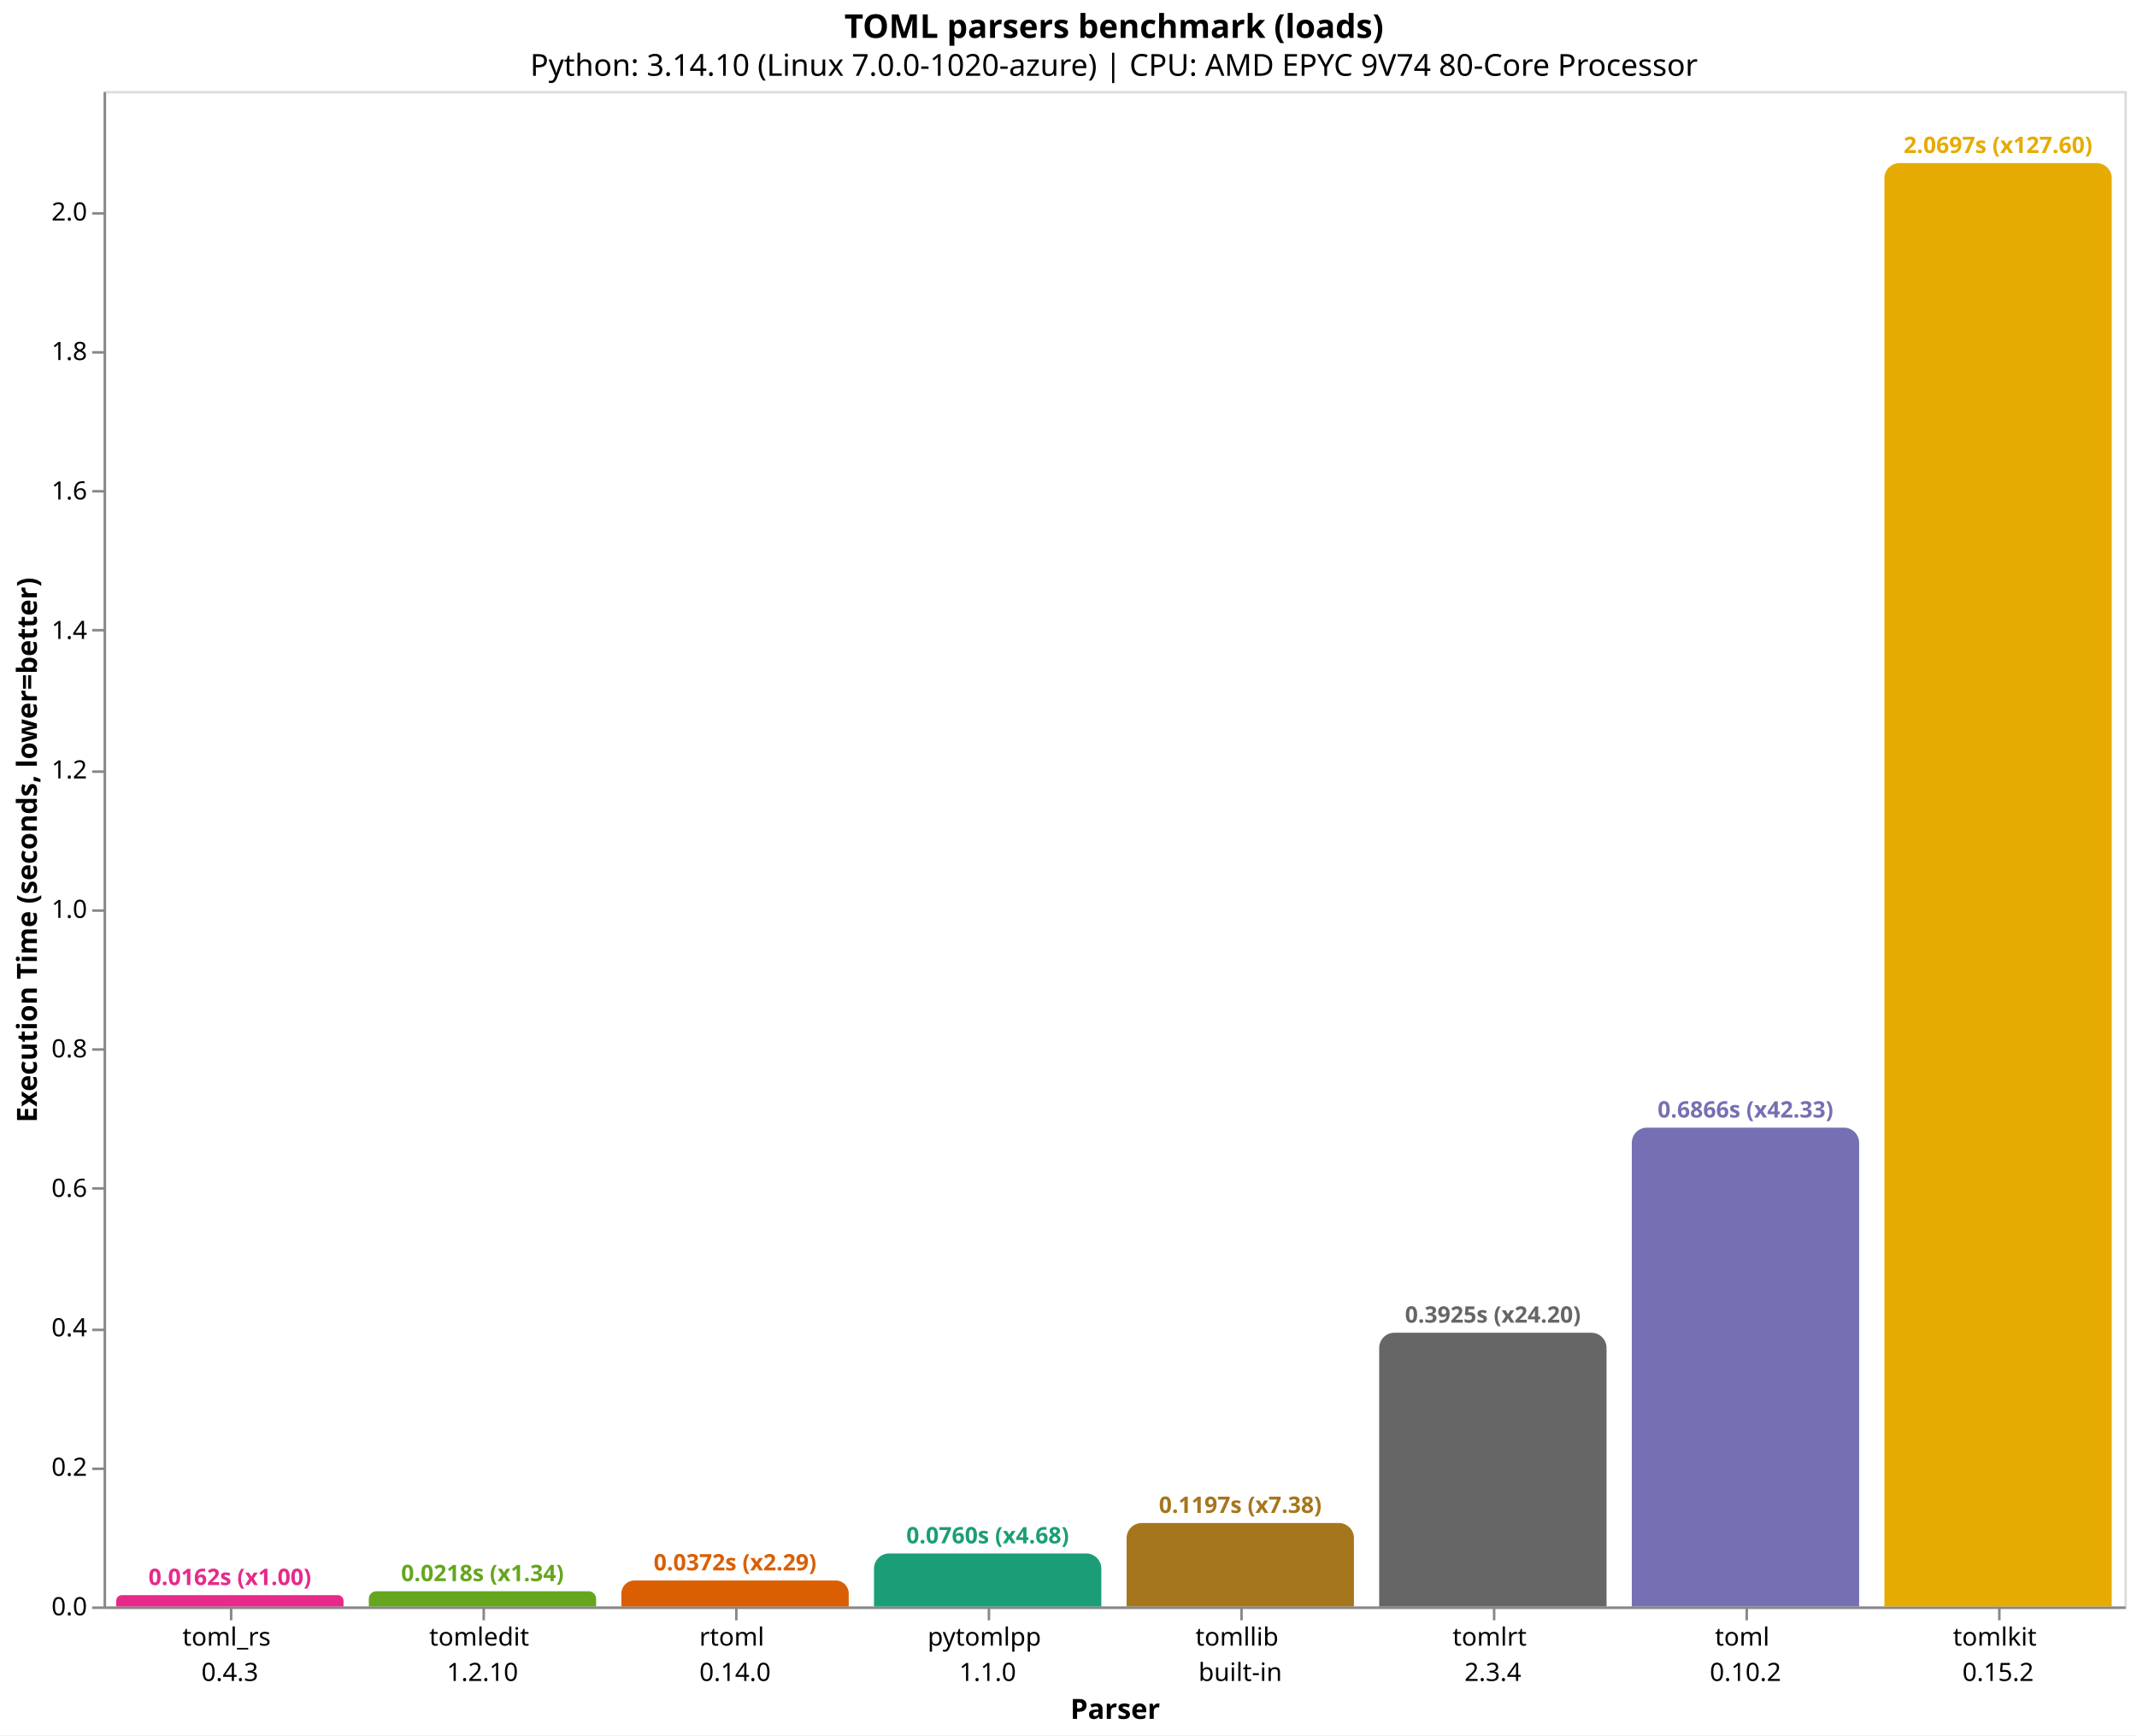
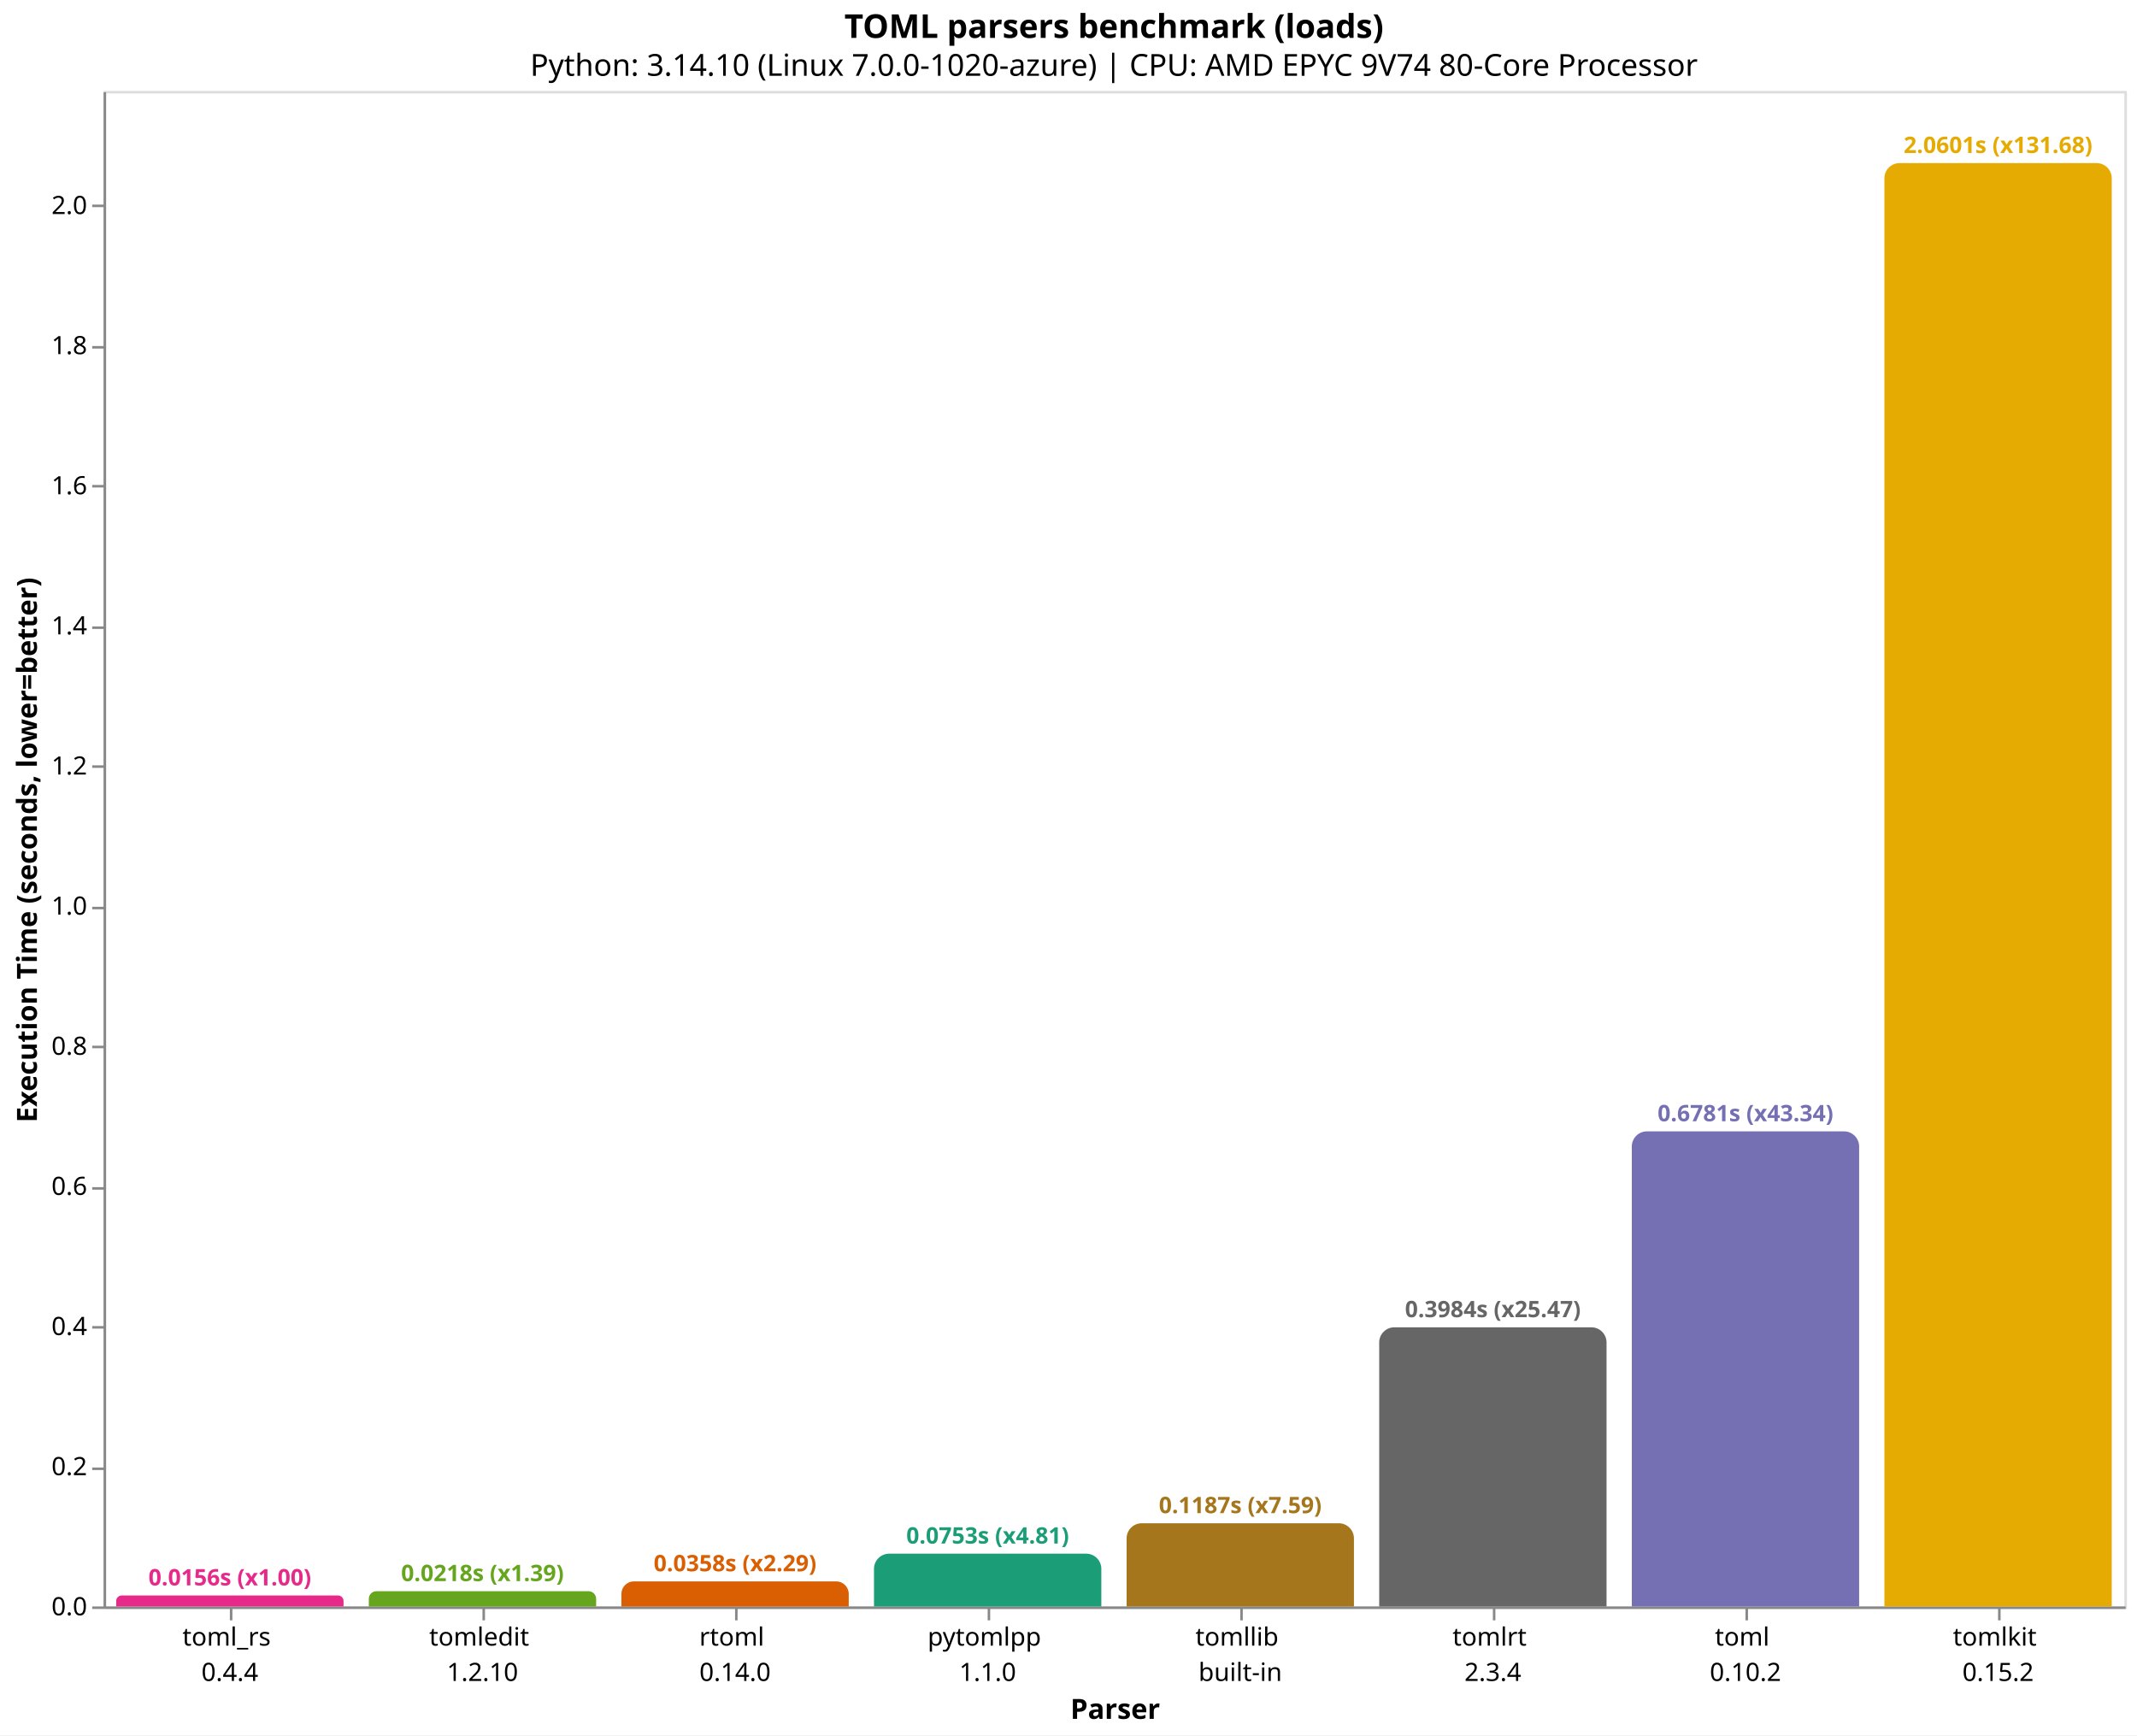
<svg xmlns="http://www.w3.org/2000/svg" version="1.1" class="marks" width="846" height="687" viewBox="0 0 846 687">
  <rect width="846" height="687" fill="white" />
  <g fill="none" stroke-miterlimit="10" transform="translate(41,36)">
    <g class="mark-group role-frame root" role="graphics-object" aria-roledescription="group mark container">
      <g transform="translate(0,0)">
        <path class="background" aria-hidden="true" d="M0.5,0.5h800v600h-800Z" stroke="#ddd" />
        <g>
-           <g class="mark-group role-axis" role="graphics-symbol" aria-roledescription="axis" aria-label="X-axis titled 'Parser' for a discrete scale with 8 values: toml_rs&#10;0.4.3, tomledit&#10;1.2.10, rtoml&#10;0.14.0, pytomlpp&#10;1.1.0, tomllib&#10;built-in, ending with tomlkit&#10;0.15.2">
+           <g class="mark-group role-axis" role="graphics-symbol" aria-roledescription="axis" aria-label="X-axis titled 'Parser' for a discrete scale with 8 values: toml_rs&#10;0.4.4, tomledit&#10;1.2.10, rtoml&#10;0.14.0, pytomlpp&#10;1.1.0, tomllib&#10;built-in, ending with tomlkit&#10;0.15.2">
            <g transform="translate(0.5,600.5)">
              <path class="background" aria-hidden="true" d="M0,0h0v0h0Z" pointer-events="none" />
              <g>
                <g class="mark-rule role-axis-tick" pointer-events="none">
                  <line transform="translate(50,0)" x2="0" y2="5" stroke="#888" stroke-width="1" opacity="1" />
                  <line transform="translate(150,0)" x2="0" y2="5" stroke="#888" stroke-width="1" opacity="1" />
                  <line transform="translate(250,0)" x2="0" y2="5" stroke="#888" stroke-width="1" opacity="1" />
                  <line transform="translate(350,0)" x2="0" y2="5" stroke="#888" stroke-width="1" opacity="1" />
                  <line transform="translate(450,0)" x2="0" y2="5" stroke="#888" stroke-width="1" opacity="1" />
                  <line transform="translate(550,0)" x2="0" y2="5" stroke="#888" stroke-width="1" opacity="1" />
                  <line transform="translate(650,0)" x2="0" y2="5" stroke="#888" stroke-width="1" opacity="1" />
                  <line transform="translate(750,0)" x2="0" y2="5" stroke="#888" stroke-width="1" opacity="1" />
                </g>
                <g class="mark-text role-axis-label" pointer-events="none">
                  <text text-anchor="middle" transform="translate(49.5,15)" font-family="sans-serif" font-size="10px" fill="#000" opacity="1">
                    <tspan>toml_rs</tspan>
-                     <tspan x="0" dy="14">0.4.3</tspan>
+                     <tspan x="0" dy="14">0.4.4</tspan>
                  </text>
                  <text text-anchor="middle" transform="translate(149.5,15)" font-family="sans-serif" font-size="10px" fill="#000" opacity="1">
                    <tspan>tomledit</tspan>
                    <tspan x="0" dy="14">1.2.10</tspan>
                  </text>
                  <text text-anchor="middle" transform="translate(249.5,15)" font-family="sans-serif" font-size="10px" fill="#000" opacity="1">
                    <tspan>rtoml</tspan>
                    <tspan x="0" dy="14">0.14.0</tspan>
                  </text>
                  <text text-anchor="middle" transform="translate(349.5,15)" font-family="sans-serif" font-size="10px" fill="#000" opacity="1">
                    <tspan>pytomlpp</tspan>
                    <tspan x="0" dy="14">1.1.0</tspan>
                  </text>
                  <text text-anchor="middle" transform="translate(449.5,15)" font-family="sans-serif" font-size="10px" fill="#000" opacity="1">
                    <tspan>tomllib</tspan>
                    <tspan x="0" dy="14">built-in</tspan>
                  </text>
                  <text text-anchor="middle" transform="translate(549.5,15)" font-family="sans-serif" font-size="10px" fill="#000" opacity="1">
                    <tspan>tomlrt</tspan>
                    <tspan x="0" dy="14">2.3.4</tspan>
                  </text>
                  <text text-anchor="middle" transform="translate(649.5,15)" font-family="sans-serif" font-size="10px" fill="#000" opacity="1">
                    <tspan>toml</tspan>
                    <tspan x="0" dy="14">0.10.2</tspan>
                  </text>
                  <text text-anchor="middle" transform="translate(749.5,15)" font-family="sans-serif" font-size="10px" fill="#000" opacity="1">
                    <tspan>tomlkit</tspan>
                    <tspan x="0" dy="14">0.15.2</tspan>
                  </text>
                </g>
                <g class="mark-rule role-axis-domain" pointer-events="none">
                  <line transform="translate(0,0)" x2="800" y2="0" stroke="#888" stroke-width="1" opacity="1" />
                </g>
                <g class="mark-text role-axis-title" pointer-events="none">
                  <text text-anchor="middle" transform="translate(400,44)" font-family="sans-serif" font-size="11px" font-weight="bold" fill="#000" opacity="1">Parser</text>
                </g>
              </g>
              <path class="foreground" aria-hidden="true" d="" pointer-events="none" display="none" />
            </g>
          </g>
          <g class="mark-group role-axis" role="graphics-symbol" aria-roledescription="axis" aria-label="Y-axis titled 'Execution Time (seconds, lower=better)' for a linear scale with values from 0.0 to 2.2">
            <g transform="translate(0.5,0.5)">
              <path class="background" aria-hidden="true" d="M0,0h0v0h0Z" pointer-events="none" />
              <g>
                <g class="mark-rule role-axis-tick" pointer-events="none">
                  <line transform="translate(0,600)" x2="-5" y2="0" stroke="#888" stroke-width="1" opacity="1" />
                  <line transform="translate(0,545)" x2="-5" y2="0" stroke="#888" stroke-width="1" opacity="1" />
-                   <line transform="translate(0,490)" x2="-5" y2="0" stroke="#888" stroke-width="1" opacity="1" />
+                   <line transform="translate(0,489)" x2="-5" y2="0" stroke="#888" stroke-width="1" opacity="1" />
                  <line transform="translate(0,434)" x2="-5" y2="0" stroke="#888" stroke-width="1" opacity="1" />
-                   <line transform="translate(0,379)" x2="-5" y2="0" stroke="#888" stroke-width="1" opacity="1" />
-                   <line transform="translate(0,324)" x2="-5" y2="0" stroke="#888" stroke-width="1" opacity="1" />
-                   <line transform="translate(0,269)" x2="-5" y2="0" stroke="#888" stroke-width="1" opacity="1" />
-                   <line transform="translate(0,213)" x2="-5" y2="0" stroke="#888" stroke-width="1" opacity="1" />
-                   <line transform="translate(0,158)" x2="-5" y2="0" stroke="#888" stroke-width="1" opacity="1" />
-                   <line transform="translate(0,103)" x2="-5" y2="0" stroke="#888" stroke-width="1" opacity="1" />
-                   <line transform="translate(0,48)" x2="-5" y2="0" stroke="#888" stroke-width="1" opacity="1" />
+                   <line transform="translate(0,378)" x2="-5" y2="0" stroke="#888" stroke-width="1" opacity="1" />
+                   <line transform="translate(0,323)" x2="-5" y2="0" stroke="#888" stroke-width="1" opacity="1" />
+                   <line transform="translate(0,267)" x2="-5" y2="0" stroke="#888" stroke-width="1" opacity="1" />
+                   <line transform="translate(0,212)" x2="-5" y2="0" stroke="#888" stroke-width="1" opacity="1" />
+                   <line transform="translate(0,156)" x2="-5" y2="0" stroke="#888" stroke-width="1" opacity="1" />
+                   <line transform="translate(0,101)" x2="-5" y2="0" stroke="#888" stroke-width="1" opacity="1" />
+                   <line transform="translate(0,45)" x2="-5" y2="0" stroke="#888" stroke-width="1" opacity="1" />
                </g>
                <g class="mark-text role-axis-label" pointer-events="none">
                  <text text-anchor="end" transform="translate(-7,603)" font-family="sans-serif" font-size="10px" fill="#000" opacity="1">0.0</text>
-                   <text text-anchor="end" transform="translate(-7,547.7812)" font-family="sans-serif" font-size="10px" fill="#000" opacity="1">0.2</text>
-                   <text text-anchor="end" transform="translate(-7,492.5623)" font-family="sans-serif" font-size="10px" fill="#000" opacity="1">0.4</text>
-                   <text text-anchor="end" transform="translate(-7,437.3435)" font-family="sans-serif" font-size="10px" fill="#000" opacity="1">0.6</text>
-                   <text text-anchor="end" transform="translate(-7,382.1247)" font-family="sans-serif" font-size="10px" fill="#000" opacity="1">0.8</text>
-                   <text text-anchor="end" transform="translate(-7,326.9058)" font-family="sans-serif" font-size="10px" fill="#000" opacity="1">1.0</text>
-                   <text text-anchor="end" transform="translate(-7,271.687)" font-family="sans-serif" font-size="10px" fill="#000" opacity="1">1.2</text>
-                   <text text-anchor="end" transform="translate(-7,216.4682)" font-family="sans-serif" font-size="10px" fill="#000" opacity="1">1.4</text>
-                   <text text-anchor="end" transform="translate(-7,161.2493)" font-family="sans-serif" font-size="10px" fill="#000" opacity="1">1.6</text>
-                   <text text-anchor="end" transform="translate(-7,106.0305)" font-family="sans-serif" font-size="10px" fill="#000" opacity="1">1.8</text>
-                   <text text-anchor="end" transform="translate(-7,50.81165)" font-family="sans-serif" font-size="10px" fill="#000" opacity="1">2.0</text>
+                   <text text-anchor="end" transform="translate(-7,547.5243)" font-family="sans-serif" font-size="10px" fill="#000" opacity="1">0.2</text>
+                   <text text-anchor="end" transform="translate(-7,492.0486)" font-family="sans-serif" font-size="10px" fill="#000" opacity="1">0.4</text>
+                   <text text-anchor="end" transform="translate(-7,436.5729)" font-family="sans-serif" font-size="10px" fill="#000" opacity="1">0.6</text>
+                   <text text-anchor="end" transform="translate(-7,381.0972)" font-family="sans-serif" font-size="10px" fill="#000" opacity="1">0.8</text>
+                   <text text-anchor="end" transform="translate(-7,325.6215)" font-family="sans-serif" font-size="10px" fill="#000" opacity="1">1.0</text>
+                   <text text-anchor="end" transform="translate(-7,270.1458)" font-family="sans-serif" font-size="10px" fill="#000" opacity="1">1.2</text>
+                   <text text-anchor="end" transform="translate(-7,214.6701)" font-family="sans-serif" font-size="10px" fill="#000" opacity="1">1.4</text>
+                   <text text-anchor="end" transform="translate(-7,159.1944)" font-family="sans-serif" font-size="10px" fill="#000" opacity="1">1.6</text>
+                   <text text-anchor="end" transform="translate(-7,103.7187)" font-family="sans-serif" font-size="10px" fill="#000" opacity="1">1.8</text>
+                   <text text-anchor="end" transform="translate(-7,48.24299)" font-family="sans-serif" font-size="10px" fill="#000" opacity="1">2.0</text>
                </g>
                <g class="mark-rule role-axis-domain" pointer-events="none">
                  <line transform="translate(0,600)" x2="0" y2="-600" stroke="#888" stroke-width="1" opacity="1" />
                </g>
                <g class="mark-text role-axis-title" pointer-events="none">
                  <text text-anchor="middle" transform="translate(-24.90137,300) rotate(-90) translate(0,-2)" font-family="sans-serif" font-size="11px" font-weight="bold" fill="#000" opacity="1">Execution Time (seconds, lower=better)</text>
                </g>
              </g>
              <path class="foreground" aria-hidden="true" d="" pointer-events="none" display="none" />
            </g>
          </g>
          <g class="mark-group role-scope" role="graphics-object" aria-roledescription="group mark container">
-             <g transform="translate(5,595.5219)">
-               <path class="background" aria-hidden="true" d="M2.239,0L87.761,0C88.997,0,90,1.003,90,2.239L90,4.478C90,4.478,90,4.478,90,4.478L0,4.478C0,4.478,0,4.478,0,4.478L0,2.239C0,1.003,1.003,0,2.239,0Z" />
+             <g transform="translate(5,595.6605)">
+               <path class="background" aria-hidden="true" d="M2.17,0L87.83,0C89.028,0,90,0.972,90,2.17L90,4.339C90,4.339,90,4.339,90,4.339L0,4.339C0,4.339,0,4.339,0,4.339L0,2.17C0,0.972,0.972,0,2.17,0Z" />
              <g clip-path="url(#clip1)">
                <g class="mark-group role-scope" role="graphics-object" aria-roledescription="group mark container">
-                   <g transform="translate(0,-595.5219)">
-                     <path class="background" aria-hidden="true" d="M0,0h90v0h-90Z" />
-                     <g>
-                       <g class="mark-rect role-mark layer_0_marks" role="graphics-object" aria-roledescription="rect mark container">
-                         <path aria-label="Parser: toml_rs&#10;0.4.3; Execution Time (seconds, lower=better): 0.016219549; parser: toml_rs; Execution Time (s): 0.0162; Slowdown: 1.00" role="graphics-symbol" aria-roledescription="bar" d="M0,595.522h90v4.478h-90Z" fill="#e7298a" />
-                       </g>
-                     </g>
-                     <path class="foreground" aria-hidden="true" d="" display="none" />
-                   </g>
-                 </g>
-               </g>
-               <path class="foreground" aria-hidden="true" d="" display="none" />
-             </g>
-             <g transform="translate(105,593.9814)">
-               <path class="background" aria-hidden="true" d="M3.009,0L86.991,0C88.652,0,90,1.348,90,3.009L90,6.019C90,6.019,90,6.019,90,6.019L0,6.019C0,6.019,0,6.019,0,6.019L0,3.009C0,1.348,1.348,0,3.009,0Z" />
+                   <g transform="translate(0,-595.6605)">
+                     <path class="background" aria-hidden="true" d="M0,0h90v0h-90Z" />
+                     <g>
+                       <g class="mark-rect role-mark layer_0_marks" role="graphics-object" aria-roledescription="rect mark container">
+                         <path aria-label="Parser: toml_rs&#10;0.4.4; Execution Time (seconds, lower=better): 0.015644518; parser: toml_rs; Execution Time (s): 0.0156; Slowdown: 1.00" role="graphics-symbol" aria-roledescription="bar" d="M0,595.661h90v4.339h-90Z" fill="#e7298a" />
+                       </g>
+                     </g>
+                     <path class="foreground" aria-hidden="true" d="" display="none" />
+                   </g>
+                 </g>
+               </g>
+               <path class="foreground" aria-hidden="true" d="" display="none" />
+             </g>
+             <g transform="translate(105,593.9634)">
+               <path class="background" aria-hidden="true" d="M3.018,0L86.982,0C88.648,0,90,1.352,90,3.018L90,6.037C90,6.037,90,6.037,90,6.037L0,6.037C0,6.037,0,6.037,0,6.037L0,3.018C0,1.352,1.352,0,3.018,0Z" />
              <g clip-path="url(#clip2)">
                <g class="mark-group role-scope" role="graphics-object" aria-roledescription="group mark container">
-                   <g transform="translate(0,-593.9814)">
-                     <path class="background" aria-hidden="true" d="M0,0h90v0h-90Z" />
-                     <g>
-                       <g class="mark-rect role-mark layer_0_marks" role="graphics-object" aria-roledescription="rect mark container">
-                         <path aria-label="Parser: tomledit&#10;1.2.10; Execution Time (seconds, lower=better): 0.021799133; parser: tomledit; Execution Time (s): 0.0218; Slowdown: 1.34" role="graphics-symbol" aria-roledescription="bar" d="M0,593.981h90v6.019h-90Z" fill="#66a61e" />
-                       </g>
-                     </g>
-                     <path class="foreground" aria-hidden="true" d="" display="none" />
-                   </g>
-                 </g>
-               </g>
-               <path class="foreground" aria-hidden="true" d="" display="none" />
-             </g>
-             <g transform="translate(205,589.7257)">
-               <path class="background" aria-hidden="true" d="M5.137,0L84.863,0C87.698,0,90,2.302,90,5.137L90,10.274C90,10.274,90,10.274,90,10.274L0,10.274C0,10.274,0,10.274,0,10.274L0,5.137C0,2.302,2.302,0,5.137,0Z" />
+                   <g transform="translate(0,-593.9634)">
+                     <path class="background" aria-hidden="true" d="M0,0h90v0h-90Z" />
+                     <g>
+                       <g class="mark-rect role-mark layer_0_marks" role="graphics-object" aria-roledescription="rect mark container">
+                         <path aria-label="Parser: tomledit&#10;1.2.10; Execution Time (seconds, lower=better): 0.021763148; parser: tomledit; Execution Time (s): 0.0218; Slowdown: 1.39" role="graphics-symbol" aria-roledescription="bar" d="M0,593.963h90v6.037h-90Z" fill="#66a61e" />
+                       </g>
+                     </g>
+                     <path class="foreground" aria-hidden="true" d="" display="none" />
+                   </g>
+                 </g>
+               </g>
+               <path class="foreground" aria-hidden="true" d="" display="none" />
+             </g>
+             <g transform="translate(205,590.0753)">
+               <path class="background" aria-hidden="true" d="M4.962,0L85.038,0C87.776,0,90,2.224,90,4.962L90,9.925C90,9.925,90,9.925,90,9.925L0,9.925C0,9.925,0,9.925,0,9.925L0,4.962C0,2.224,2.224,0,4.962,0Z" />
              <g clip-path="url(#clip3)">
                <g class="mark-group role-scope" role="graphics-object" aria-roledescription="group mark container">
-                   <g transform="translate(0,-589.7257)">
-                     <path class="background" aria-hidden="true" d="M0,0h90v0h-90Z" />
-                     <g>
-                       <g class="mark-rect role-mark layer_0_marks" role="graphics-object" aria-roledescription="rect mark container">
-                         <path aria-label="Parser: rtoml&#10;0.14.0; Execution Time (seconds, lower=better): 0.037213159; parser: rtoml; Execution Time (s): 0.0372; Slowdown: 2.29" role="graphics-symbol" aria-roledescription="bar" d="M0,589.726h90v10.274h-90Z" fill="#d95f02" />
-                       </g>
-                     </g>
-                     <path class="foreground" aria-hidden="true" d="" display="none" />
-                   </g>
-                 </g>
-               </g>
-               <path class="foreground" aria-hidden="true" d="" display="none" />
-             </g>
-             <g transform="translate(305,579.0217)">
-               <path class="background" aria-hidden="true" d="M6,0L84,0C87.311,0,90,2.689,90,6L90,20.978C90,20.978,90,20.978,90,20.978L0,20.978C0,20.978,0,20.978,0,20.978L0,6C0,2.689,2.689,0,6,0Z" />
+                   <g transform="translate(0,-590.0753)">
+                     <path class="background" aria-hidden="true" d="M0,0h90v0h-90Z" />
+                     <g>
+                       <g class="mark-rect role-mark layer_0_marks" role="graphics-object" aria-roledescription="rect mark container">
+                         <path aria-label="Parser: rtoml&#10;0.14.0; Execution Time (seconds, lower=better): 0.035780213; parser: rtoml; Execution Time (s): 0.0358; Slowdown: 2.29" role="graphics-symbol" aria-roledescription="bar" d="M0,590.075h90v9.925h-90Z" fill="#d95f02" />
+                       </g>
+                     </g>
+                     <path class="foreground" aria-hidden="true" d="" display="none" />
+                   </g>
+                 </g>
+               </g>
+               <path class="foreground" aria-hidden="true" d="" display="none" />
+             </g>
+             <g transform="translate(305,579.108)">
+               <path class="background" aria-hidden="true" d="M6,0L84,0C87.311,0,90,2.689,90,6L90,20.892C90,20.892,90,20.892,90,20.892L0,20.892C0,20.892,0,20.892,0,20.892L0,6C0,2.689,2.689,0,6,0Z" />
              <g clip-path="url(#clip4)">
                <g class="mark-group role-scope" role="graphics-object" aria-roledescription="group mark container">
-                   <g transform="translate(0,-579.0217)">
-                     <path class="background" aria-hidden="true" d="M0,0h90v0h-90Z" />
-                     <g>
-                       <g class="mark-rect role-mark layer_0_marks" role="graphics-object" aria-roledescription="rect mark container">
-                         <path aria-label="Parser: pytomlpp&#10;1.1.0; Execution Time (seconds, lower=better): 0.075982501; parser: pytomlpp; Execution Time (s): 0.0760; Slowdown: 4.68" role="graphics-symbol" aria-roledescription="bar" d="M0,579.022h90v20.978h-90Z" fill="#1b9e77" />
-                       </g>
-                     </g>
-                     <path class="foreground" aria-hidden="true" d="" display="none" />
-                   </g>
-                 </g>
-               </g>
-               <path class="foreground" aria-hidden="true" d="" display="none" />
-             </g>
-             <g transform="translate(405,566.9636)">
-               <path class="background" aria-hidden="true" d="M6,0L84,0C87.311,0,90,2.689,90,6L90,33.036C90,33.036,90,33.036,90,33.036L0,33.036C0,33.036,0,33.036,0,33.036L0,6C0,2.689,2.689,0,6,0Z" />
+                   <g transform="translate(0,-579.108)">
+                     <path class="background" aria-hidden="true" d="M0,0h90v0h-90Z" />
+                     <g>
+                       <g class="mark-rect role-mark layer_0_marks" role="graphics-object" aria-roledescription="rect mark container">
+                         <path aria-label="Parser: pytomlpp&#10;1.1.0; Execution Time (seconds, lower=better): 0.075319288; parser: pytomlpp; Execution Time (s): 0.0753; Slowdown: 4.81" role="graphics-symbol" aria-roledescription="bar" d="M0,579.108h90v20.892h-90Z" fill="#1b9e77" />
+                       </g>
+                     </g>
+                     <path class="foreground" aria-hidden="true" d="" display="none" />
+                   </g>
+                 </g>
+               </g>
+               <path class="foreground" aria-hidden="true" d="" display="none" />
+             </g>
+             <g transform="translate(405,567.0632)">
+               <path class="background" aria-hidden="true" d="M6,0L84,0C87.311,0,90,2.689,90,6L90,32.937C90,32.937,90,32.937,90,32.937L0,32.937C0,32.937,0,32.937,0,32.937L0,6C0,2.689,2.689,0,6,0Z" />
              <g clip-path="url(#clip5)">
                <g class="mark-group role-scope" role="graphics-object" aria-roledescription="group mark container">
-                   <g transform="translate(0,-566.9636)">
-                     <path class="background" aria-hidden="true" d="M0,0h90v0h-90Z" />
-                     <g>
-                       <g class="mark-rect role-mark layer_0_marks" role="graphics-object" aria-roledescription="rect mark container">
-                         <path aria-label="Parser: tomllib&#10;built-in; Execution Time (seconds, lower=better): 0.11965641; parser: tomllib; Execution Time (s): 0.1197; Slowdown: 7.38" role="graphics-symbol" aria-roledescription="bar" d="M0,566.964h90v33.036h-90Z" fill="#a6761d" />
-                       </g>
-                     </g>
-                     <path class="foreground" aria-hidden="true" d="" display="none" />
-                   </g>
-                 </g>
-               </g>
-               <path class="foreground" aria-hidden="true" d="" display="none" />
-             </g>
-             <g transform="translate(505,491.6402)">
-               <path class="background" aria-hidden="true" d="M6,0L84,0C87.311,0,90,2.689,90,6L90,108.36C90,108.36,90,108.36,90,108.36L0,108.36C0,108.36,0,108.36,0,108.36L0,6C0,2.689,2.689,0,6,0Z" />
+                   <g transform="translate(0,-567.0632)">
+                     <path class="background" aria-hidden="true" d="M0,0h90v0h-90Z" />
+                     <g>
+                       <g class="mark-rect role-mark layer_0_marks" role="graphics-object" aria-roledescription="rect mark container">
+                         <path aria-label="Parser: tomllib&#10;built-in; Execution Time (seconds, lower=better): 0.118743221; parser: tomllib; Execution Time (s): 0.1187; Slowdown: 7.59" role="graphics-symbol" aria-roledescription="bar" d="M0,567.063h90v32.937h-90Z" fill="#a6761d" />
+                       </g>
+                     </g>
+                     <path class="foreground" aria-hidden="true" d="" display="none" />
+                   </g>
+                 </g>
+               </g>
+               <path class="foreground" aria-hidden="true" d="" display="none" />
+             </g>
+             <g transform="translate(505,489.485)">
+               <path class="background" aria-hidden="true" d="M6,0L84,0C87.311,0,90,2.689,90,6L90,110.515C90,110.515,90,110.515,90,110.515L0,110.515C0,110.515,0,110.515,0,110.515L0,6C0,2.689,2.689,0,6,0Z" />
              <g clip-path="url(#clip6)">
                <g class="mark-group role-scope" role="graphics-object" aria-roledescription="group mark container">
-                   <g transform="translate(0,-491.6402)">
-                     <path class="background" aria-hidden="true" d="M0,0h90v0h-90Z" />
-                     <g>
-                       <g class="mark-rect role-mark layer_0_marks" role="graphics-object" aria-roledescription="rect mark container">
-                         <path aria-label="Parser: tomlrt&#10;2.3.4; Execution Time (seconds, lower=better): 0.392473894; parser: tomlrt; Execution Time (s): 0.3925; Slowdown: 24.20" role="graphics-symbol" aria-roledescription="bar" d="M0,491.64h90v108.36h-90Z" fill="#666666" />
-                       </g>
-                     </g>
-                     <path class="foreground" aria-hidden="true" d="" display="none" />
-                   </g>
-                 </g>
-               </g>
-               <path class="foreground" aria-hidden="true" d="" display="none" />
-             </g>
-             <g transform="translate(605,410.4396)">
-               <path class="background" aria-hidden="true" d="M6,0L84,0C87.311,0,90,2.689,90,6L90,189.56C90,189.56,90,189.56,90,189.56L0,189.56C0,189.56,0,189.56,0,189.56L0,6C0,2.689,2.689,0,6,0Z" />
+                   <g transform="translate(0,-489.485)">
+                     <path class="background" aria-hidden="true" d="M0,0h90v0h-90Z" />
+                     <g>
+                       <g class="mark-rect role-mark layer_0_marks" role="graphics-object" aria-roledescription="rect mark container">
+                         <path aria-label="Parser: tomlrt&#10;2.3.4; Execution Time (seconds, lower=better): 0.398426535; parser: tomlrt; Execution Time (s): 0.3984; Slowdown: 25.47" role="graphics-symbol" aria-roledescription="bar" d="M0,489.485h90v110.515h-90Z" fill="#666666" />
+                       </g>
+                     </g>
+                     <path class="foreground" aria-hidden="true" d="" display="none" />
+                   </g>
+                 </g>
+               </g>
+               <path class="foreground" aria-hidden="true" d="" display="none" />
+             </g>
+             <g transform="translate(605,411.9084)">
+               <path class="background" aria-hidden="true" d="M6,0L84,0C87.311,0,90,2.689,90,6L90,188.092C90,188.092,90,188.092,90,188.092L0,188.092C0,188.092,0,188.092,0,188.092L0,6C0,2.689,2.689,0,6,0Z" />
              <g clip-path="url(#clip7)">
                <g class="mark-group role-scope" role="graphics-object" aria-roledescription="group mark container">
-                   <g transform="translate(0,-410.4396)">
-                     <path class="background" aria-hidden="true" d="M0,0h90v0h-90Z" />
-                     <g>
-                       <g class="mark-rect role-mark layer_0_marks" role="graphics-object" aria-roledescription="rect mark container">
-                         <path aria-label="Parser: toml&#10;0.10.2; Execution Time (seconds, lower=better): 0.686578639; parser: toml; Execution Time (s): 0.6866; Slowdown: 42.33" role="graphics-symbol" aria-roledescription="bar" d="M0,410.44h90v189.56h-90Z" fill="#7570b3" />
+                   <g transform="translate(0,-411.9084)">
+                     <path class="background" aria-hidden="true" d="M0,0h90v0h-90Z" />
+                     <g>
+                       <g class="mark-rect role-mark layer_0_marks" role="graphics-object" aria-roledescription="rect mark container">
+                         <path aria-label="Parser: toml&#10;0.10.2; Execution Time (seconds, lower=better): 0.678104606; parser: toml; Execution Time (s): 0.6781; Slowdown: 43.34" role="graphics-symbol" aria-roledescription="bar" d="M0,411.908h90v188.092h-90Z" fill="#7570b3" />
                      </g>
                    </g>
                    <path class="foreground" aria-hidden="true" d="" display="none" />
                  </g>
                </g>
              </g>
              <path class="foreground" aria-hidden="true" d="" display="none" />
            </g>
            <g transform="translate(705,28.57143)">
              <path class="background" aria-hidden="true" d="M6,0L84,0C87.311,0,90,2.689,90,6L90,571.429C90,571.429,90,571.429,90,571.429L0,571.429C0,571.429,0,571.429,0,571.429L0,6C0,2.689,2.689,0,6,0Z" />
              <g clip-path="url(#clip8)">
                <g class="mark-group role-scope" role="graphics-object" aria-roledescription="group mark container">
                  <g transform="translate(0,-28.57143)">
                    <path class="background" aria-hidden="true" d="M0,0h90v0h-90Z" />
                    <g>
                      <g class="mark-rect role-mark layer_0_marks" role="graphics-object" aria-roledescription="rect mark container">
-                         <path aria-label="Parser: tomlkit&#10;0.15.2; Execution Time (seconds, lower=better): 2.069687185; parser: tomlkit; Execution Time (s): 2.0697; Slowdown: 127.60" role="graphics-symbol" aria-roledescription="bar" d="M0,28.571h90v571.429h-90Z" fill="#e6ab02" />
+                         <path aria-label="Parser: tomlkit&#10;0.15.2; Execution Time (seconds, lower=better): 2.060104004; parser: tomlkit; Execution Time (s): 2.0601; Slowdown: 131.68" role="graphics-symbol" aria-roledescription="bar" d="M0,28.571h90v571.429h-90Z" fill="#e6ab02" />
                      </g>
                    </g>
                    <path class="foreground" aria-hidden="true" d="" display="none" />
                  </g>
                </g>
              </g>
              <path class="foreground" aria-hidden="true" d="" display="none" />
            </g>
          </g>
          <g class="mark-text role-mark layer_1_marks" role="graphics-object" aria-roledescription="text mark container">
-             <text aria-label="Parser: toml_rs&#10;0.4.3; Execution Time (seconds, lower=better): 0.016219549; parser: toml_rs; label: 0.0162s (x1.00); Execution Time (s): 0.0162; Slowdown: 1.00" role="graphics-symbol" aria-roledescription="text mark" text-anchor="middle" transform="translate(50,591.5219)" font-family="sans-serif" font-size="9px" font-weight="bold" fill="#e7298a">0.0162s (x1.00)</text>
-             <text aria-label="Parser: tomledit&#10;1.2.10; Execution Time (seconds, lower=better): 0.021799133; parser: tomledit; label: 0.0218s (x1.34); Execution Time (s): 0.0218; Slowdown: 1.34" role="graphics-symbol" aria-roledescription="text mark" text-anchor="middle" transform="translate(150,589.9814)" font-family="sans-serif" font-size="9px" font-weight="bold" fill="#66a61e">0.0218s (x1.34)</text>
-             <text aria-label="Parser: rtoml&#10;0.14.0; Execution Time (seconds, lower=better): 0.037213159; parser: rtoml; label: 0.0372s (x2.29); Execution Time (s): 0.0372; Slowdown: 2.29" role="graphics-symbol" aria-roledescription="text mark" text-anchor="middle" transform="translate(250,585.7257)" font-family="sans-serif" font-size="9px" font-weight="bold" fill="#d95f02">0.0372s (x2.29)</text>
-             <text aria-label="Parser: pytomlpp&#10;1.1.0; Execution Time (seconds, lower=better): 0.075982501; parser: pytomlpp; label: 0.0760s (x4.68); Execution Time (s): 0.0760; Slowdown: 4.68" role="graphics-symbol" aria-roledescription="text mark" text-anchor="middle" transform="translate(350,575.0217)" font-family="sans-serif" font-size="9px" font-weight="bold" fill="#1b9e77">0.0760s (x4.68)</text>
-             <text aria-label="Parser: tomllib&#10;built-in; Execution Time (seconds, lower=better): 0.11965641; parser: tomllib; label: 0.1197s (x7.38); Execution Time (s): 0.1197; Slowdown: 7.38" role="graphics-symbol" aria-roledescription="text mark" text-anchor="middle" transform="translate(450,562.9636)" font-family="sans-serif" font-size="9px" font-weight="bold" fill="#a6761d">0.1197s (x7.38)</text>
-             <text aria-label="Parser: tomlrt&#10;2.3.4; Execution Time (seconds, lower=better): 0.392473894; parser: tomlrt; label: 0.3925s (x24.20); Execution Time (s): 0.3925; Slowdown: 24.20" role="graphics-symbol" aria-roledescription="text mark" text-anchor="middle" transform="translate(550,487.6402)" font-family="sans-serif" font-size="9px" font-weight="bold" fill="#666666">0.3925s (x24.20)</text>
-             <text aria-label="Parser: toml&#10;0.10.2; Execution Time (seconds, lower=better): 0.686578639; parser: toml; label: 0.6866s (x42.33); Execution Time (s): 0.6866; Slowdown: 42.33" role="graphics-symbol" aria-roledescription="text mark" text-anchor="middle" transform="translate(650,406.4396)" font-family="sans-serif" font-size="9px" font-weight="bold" fill="#7570b3">0.6866s (x42.33)</text>
-             <text aria-label="Parser: tomlkit&#10;0.15.2; Execution Time (seconds, lower=better): 2.069687185; parser: tomlkit; label: 2.0697s (x127.60); Execution Time (s): 2.0697; Slowdown: 127.60" role="graphics-symbol" aria-roledescription="text mark" text-anchor="middle" transform="translate(750,24.57143)" font-family="sans-serif" font-size="9px" font-weight="bold" fill="#e6ab02">2.0697s (x127.60)</text>
+             <text aria-label="Parser: toml_rs&#10;0.4.4; Execution Time (seconds, lower=better): 0.015644518; parser: toml_rs; label: 0.0156s (x1.00); Execution Time (s): 0.0156; Slowdown: 1.00" role="graphics-symbol" aria-roledescription="text mark" text-anchor="middle" transform="translate(50,591.6605)" font-family="sans-serif" font-size="9px" font-weight="bold" fill="#e7298a">0.0156s (x1.00)</text>
+             <text aria-label="Parser: tomledit&#10;1.2.10; Execution Time (seconds, lower=better): 0.021763148; parser: tomledit; label: 0.0218s (x1.39); Execution Time (s): 0.0218; Slowdown: 1.39" role="graphics-symbol" aria-roledescription="text mark" text-anchor="middle" transform="translate(150,589.9634)" font-family="sans-serif" font-size="9px" font-weight="bold" fill="#66a61e">0.0218s (x1.39)</text>
+             <text aria-label="Parser: rtoml&#10;0.14.0; Execution Time (seconds, lower=better): 0.035780213; parser: rtoml; label: 0.0358s (x2.29); Execution Time (s): 0.0358; Slowdown: 2.29" role="graphics-symbol" aria-roledescription="text mark" text-anchor="middle" transform="translate(250,586.0753)" font-family="sans-serif" font-size="9px" font-weight="bold" fill="#d95f02">0.0358s (x2.29)</text>
+             <text aria-label="Parser: pytomlpp&#10;1.1.0; Execution Time (seconds, lower=better): 0.075319288; parser: pytomlpp; label: 0.0753s (x4.81); Execution Time (s): 0.0753; Slowdown: 4.81" role="graphics-symbol" aria-roledescription="text mark" text-anchor="middle" transform="translate(350,575.108)" font-family="sans-serif" font-size="9px" font-weight="bold" fill="#1b9e77">0.0753s (x4.81)</text>
+             <text aria-label="Parser: tomllib&#10;built-in; Execution Time (seconds, lower=better): 0.118743221; parser: tomllib; label: 0.1187s (x7.59); Execution Time (s): 0.1187; Slowdown: 7.59" role="graphics-symbol" aria-roledescription="text mark" text-anchor="middle" transform="translate(450,563.0632)" font-family="sans-serif" font-size="9px" font-weight="bold" fill="#a6761d">0.1187s (x7.59)</text>
+             <text aria-label="Parser: tomlrt&#10;2.3.4; Execution Time (seconds, lower=better): 0.398426535; parser: tomlrt; label: 0.3984s (x25.47); Execution Time (s): 0.3984; Slowdown: 25.47" role="graphics-symbol" aria-roledescription="text mark" text-anchor="middle" transform="translate(550,485.485)" font-family="sans-serif" font-size="9px" font-weight="bold" fill="#666666">0.3984s (x25.47)</text>
+             <text aria-label="Parser: toml&#10;0.10.2; Execution Time (seconds, lower=better): 0.678104606; parser: toml; label: 0.6781s (x43.34); Execution Time (s): 0.6781; Slowdown: 43.34" role="graphics-symbol" aria-roledescription="text mark" text-anchor="middle" transform="translate(650,407.9084)" font-family="sans-serif" font-size="9px" font-weight="bold" fill="#7570b3">0.6781s (x43.34)</text>
+             <text aria-label="Parser: tomlkit&#10;0.15.2; Execution Time (seconds, lower=better): 2.060104004; parser: tomlkit; label: 2.0601s (x131.68); Execution Time (s): 2.0601; Slowdown: 131.68" role="graphics-symbol" aria-roledescription="text mark" text-anchor="middle" transform="translate(750,24.57143)" font-family="sans-serif" font-size="9px" font-weight="bold" fill="#e6ab02">2.0601s (x131.68)</text>
          </g>
          <g class="mark-group role-title">
            <g transform="translate(400,-31)">
              <path class="background" aria-hidden="true" d="M0,0h0v0h0Z" pointer-events="none" />
              <g>
                <g class="mark-text role-title-text" role="graphics-symbol" aria-roledescription="title" aria-label="Title text 'TOML parsers benchmark (loads)'" pointer-events="none">
                  <text text-anchor="middle" transform="translate(0,10)" font-family="sans-serif" font-size="13px" font-weight="bold" fill="#000" opacity="1">TOML parsers benchmark (loads)</text>
                </g>
                <g class="mark-text role-title-subtitle" role="graphics-symbol" aria-roledescription="subtitle" aria-label="Subtitle text 'Python: 3.14.10 (Linux 7.0.0-1020-azure) | CPU: AMD EPYC 9V74 80-Core Processor'" pointer-events="none">
                  <text text-anchor="middle" transform="translate(0,25)" font-family="sans-serif" font-size="12px" fill="#000" opacity="1">Python: 3.14.10 (Linux 7.0.0-1020-azure) | CPU: AMD EPYC 9V74 80-Core Processor</text>
                </g>
              </g>
              <path class="foreground" aria-hidden="true" d="" pointer-events="none" display="none" />
            </g>
          </g>
        </g>
        <path class="foreground" aria-hidden="true" d="" display="none" />
      </g>
    </g>
  </g>
  <defs>
    <clipPath id="clip1">
-       <path d="M2.239,0L87.761,0C88.997,0,90,1.003,90,2.239L90,4.478C90,4.478,90,4.478,90,4.478L0,4.478C0,4.478,0,4.478,0,4.478L0,2.239C0,1.003,1.003,0,2.239,0Z" />
+       <path d="M2.17,0L87.83,0C89.028,0,90,0.972,90,2.17L90,4.339C90,4.339,90,4.339,90,4.339L0,4.339C0,4.339,0,4.339,0,4.339L0,2.17C0,0.972,0.972,0,2.17,0Z" />
    </clipPath>
    <clipPath id="clip2">
-       <path d="M3.009,0L86.991,0C88.652,0,90,1.348,90,3.009L90,6.019C90,6.019,90,6.019,90,6.019L0,6.019C0,6.019,0,6.019,0,6.019L0,3.009C0,1.348,1.348,0,3.009,0Z" />
+       <path d="M3.018,0L86.982,0C88.648,0,90,1.352,90,3.018L90,6.037C90,6.037,90,6.037,90,6.037L0,6.037C0,6.037,0,6.037,0,6.037L0,3.018C0,1.352,1.352,0,3.018,0Z" />
    </clipPath>
    <clipPath id="clip3">
-       <path d="M5.137,0L84.863,0C87.698,0,90,2.302,90,5.137L90,10.274C90,10.274,90,10.274,90,10.274L0,10.274C0,10.274,0,10.274,0,10.274L0,5.137C0,2.302,2.302,0,5.137,0Z" />
+       <path d="M4.962,0L85.038,0C87.776,0,90,2.224,90,4.962L90,9.925C90,9.925,90,9.925,90,9.925L0,9.925C0,9.925,0,9.925,0,9.925L0,4.962C0,2.224,2.224,0,4.962,0Z" />
    </clipPath>
    <clipPath id="clip4">
-       <path d="M6,0L84,0C87.311,0,90,2.689,90,6L90,20.978C90,20.978,90,20.978,90,20.978L0,20.978C0,20.978,0,20.978,0,20.978L0,6C0,2.689,2.689,0,6,0Z" />
+       <path d="M6,0L84,0C87.311,0,90,2.689,90,6L90,20.892C90,20.892,90,20.892,90,20.892L0,20.892C0,20.892,0,20.892,0,20.892L0,6C0,2.689,2.689,0,6,0Z" />
    </clipPath>
    <clipPath id="clip5">
-       <path d="M6,0L84,0C87.311,0,90,2.689,90,6L90,33.036C90,33.036,90,33.036,90,33.036L0,33.036C0,33.036,0,33.036,0,33.036L0,6C0,2.689,2.689,0,6,0Z" />
+       <path d="M6,0L84,0C87.311,0,90,2.689,90,6L90,32.937C90,32.937,90,32.937,90,32.937L0,32.937C0,32.937,0,32.937,0,32.937L0,6C0,2.689,2.689,0,6,0Z" />
    </clipPath>
    <clipPath id="clip6">
-       <path d="M6,0L84,0C87.311,0,90,2.689,90,6L90,108.36C90,108.36,90,108.36,90,108.36L0,108.36C0,108.36,0,108.36,0,108.36L0,6C0,2.689,2.689,0,6,0Z" />
+       <path d="M6,0L84,0C87.311,0,90,2.689,90,6L90,110.515C90,110.515,90,110.515,90,110.515L0,110.515C0,110.515,0,110.515,0,110.515L0,6C0,2.689,2.689,0,6,0Z" />
    </clipPath>
    <clipPath id="clip7">
-       <path d="M6,0L84,0C87.311,0,90,2.689,90,6L90,189.56C90,189.56,90,189.56,90,189.56L0,189.56C0,189.56,0,189.56,0,189.56L0,6C0,2.689,2.689,0,6,0Z" />
+       <path d="M6,0L84,0C87.311,0,90,2.689,90,6L90,188.092C90,188.092,90,188.092,90,188.092L0,188.092C0,188.092,0,188.092,0,188.092L0,6C0,2.689,2.689,0,6,0Z" />
    </clipPath>
    <clipPath id="clip8">
      <path d="M6,0L84,0C87.311,0,90,2.689,90,6L90,571.429C90,571.429,90,571.429,90,571.429L0,571.429C0,571.429,0,571.429,0,571.429L0,6C0,2.689,2.689,0,6,0Z" />
    </clipPath>
  </defs>
</svg>
